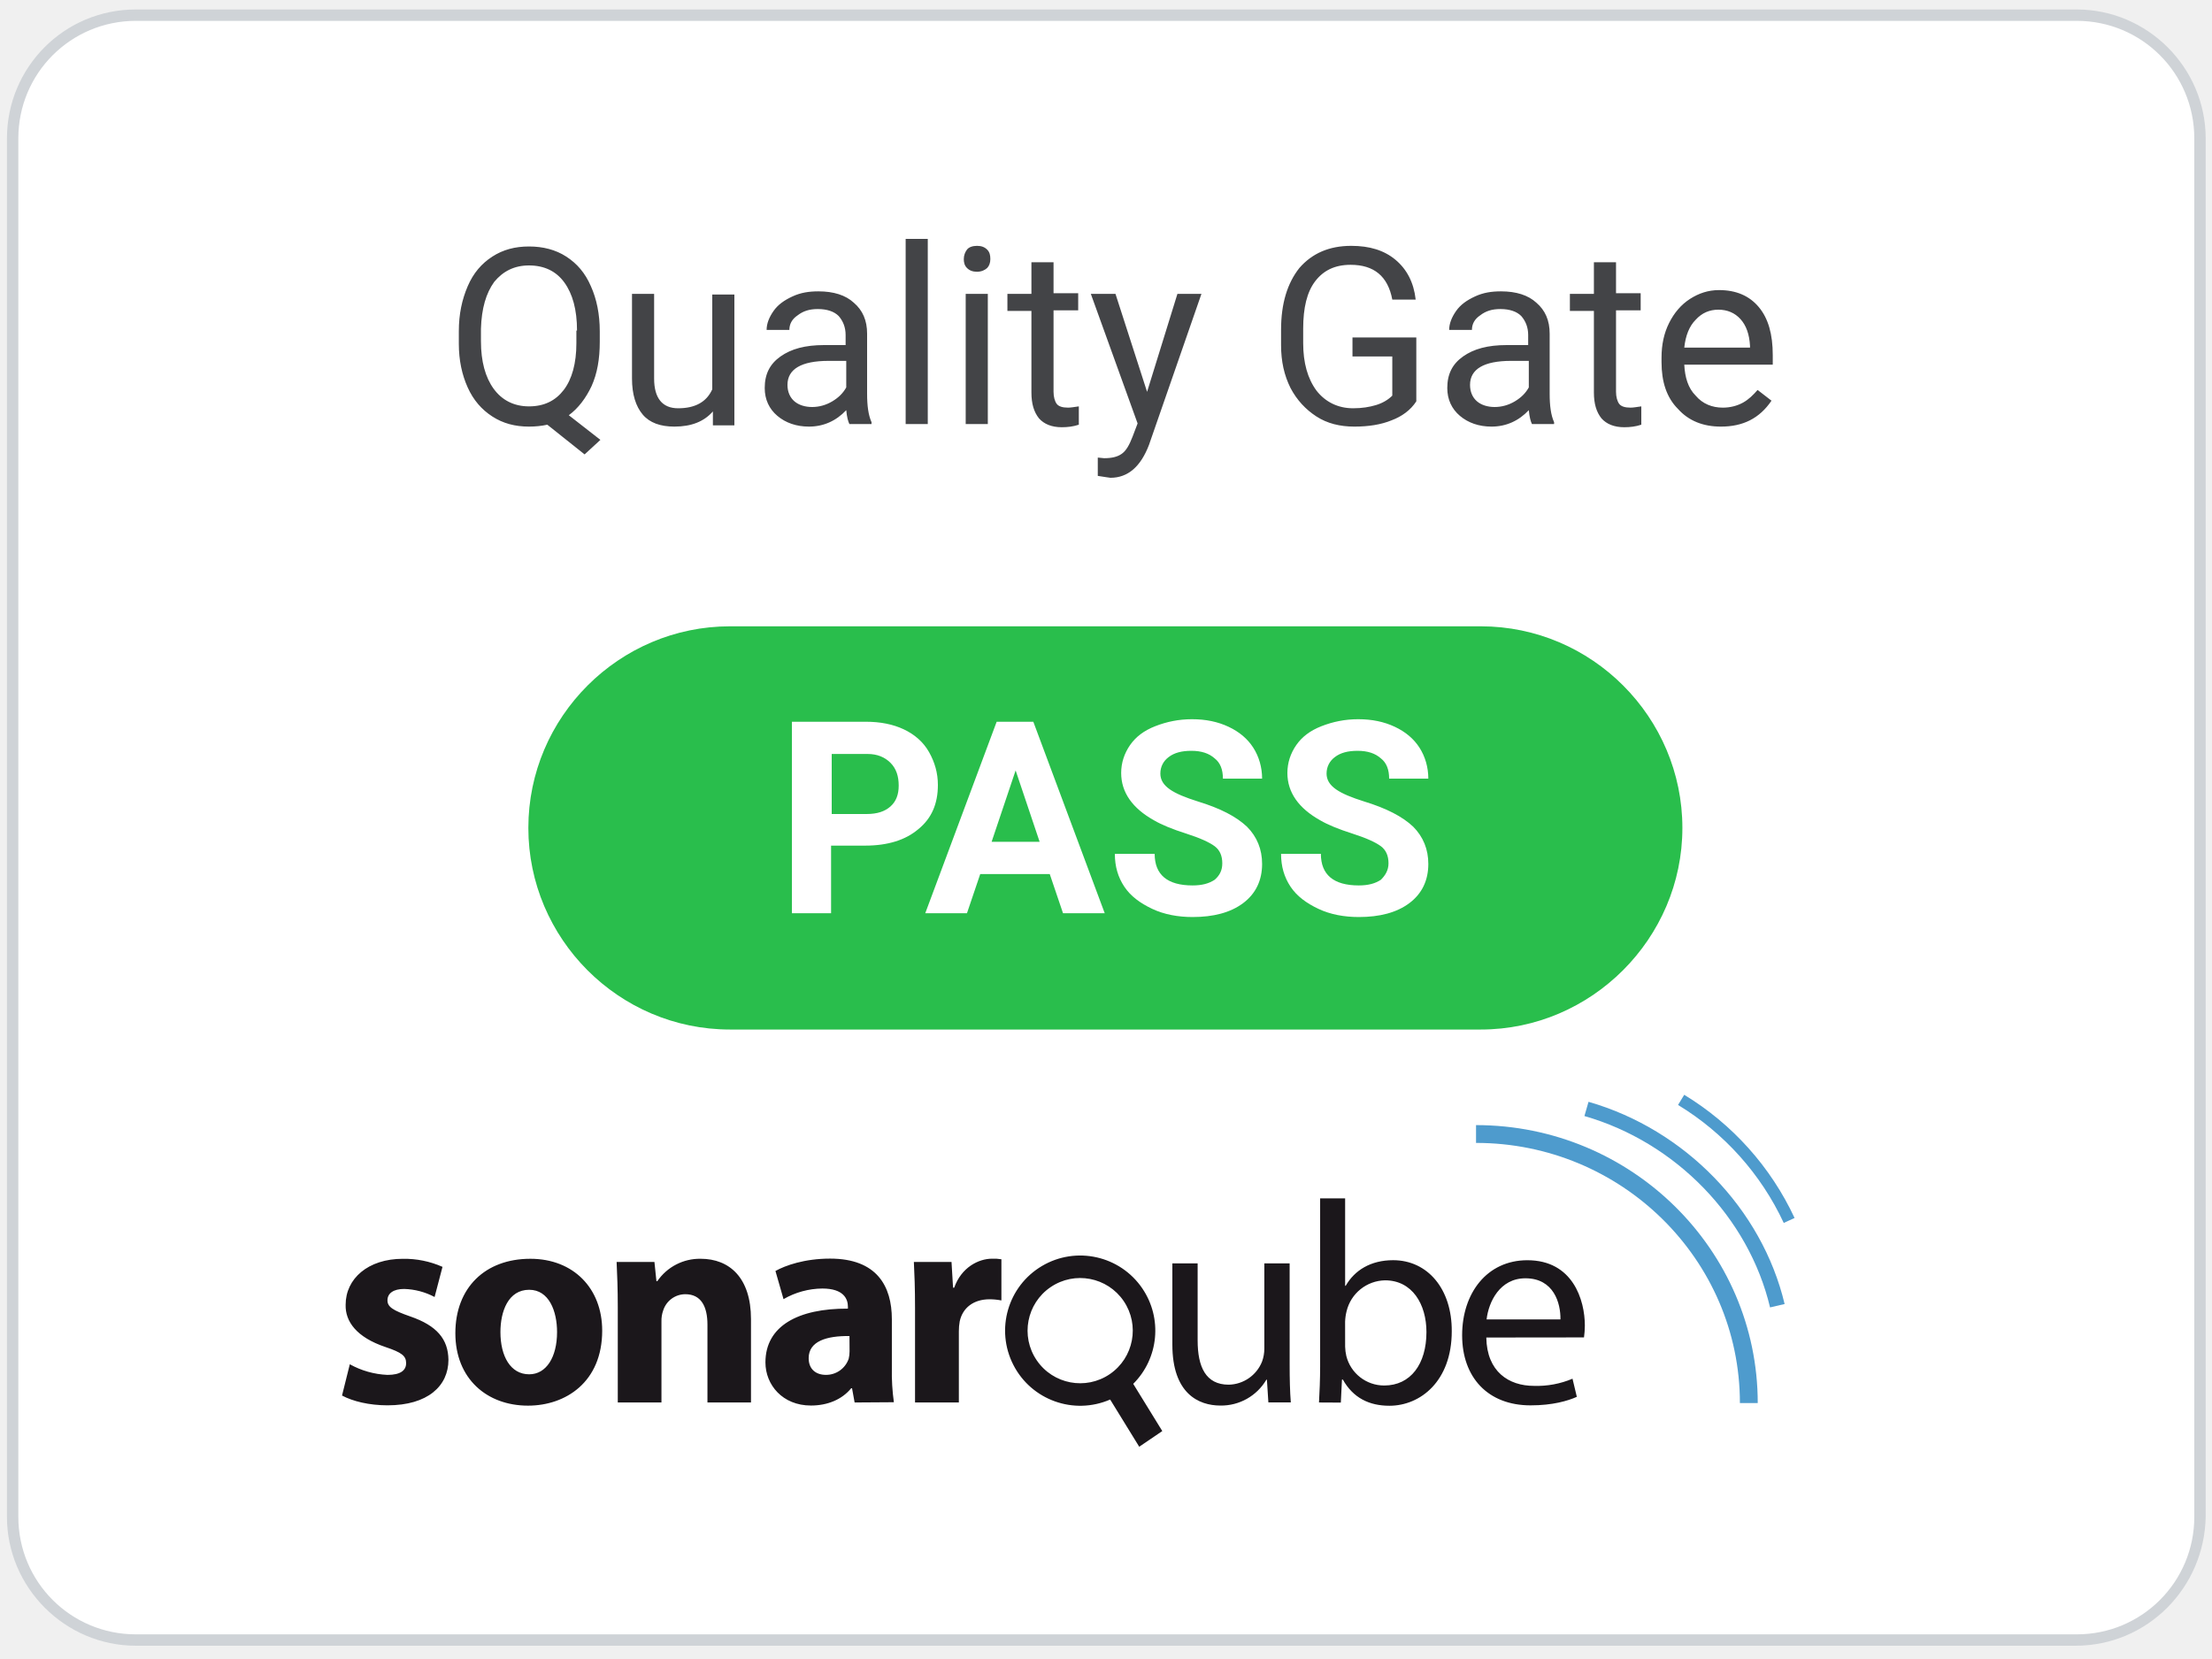
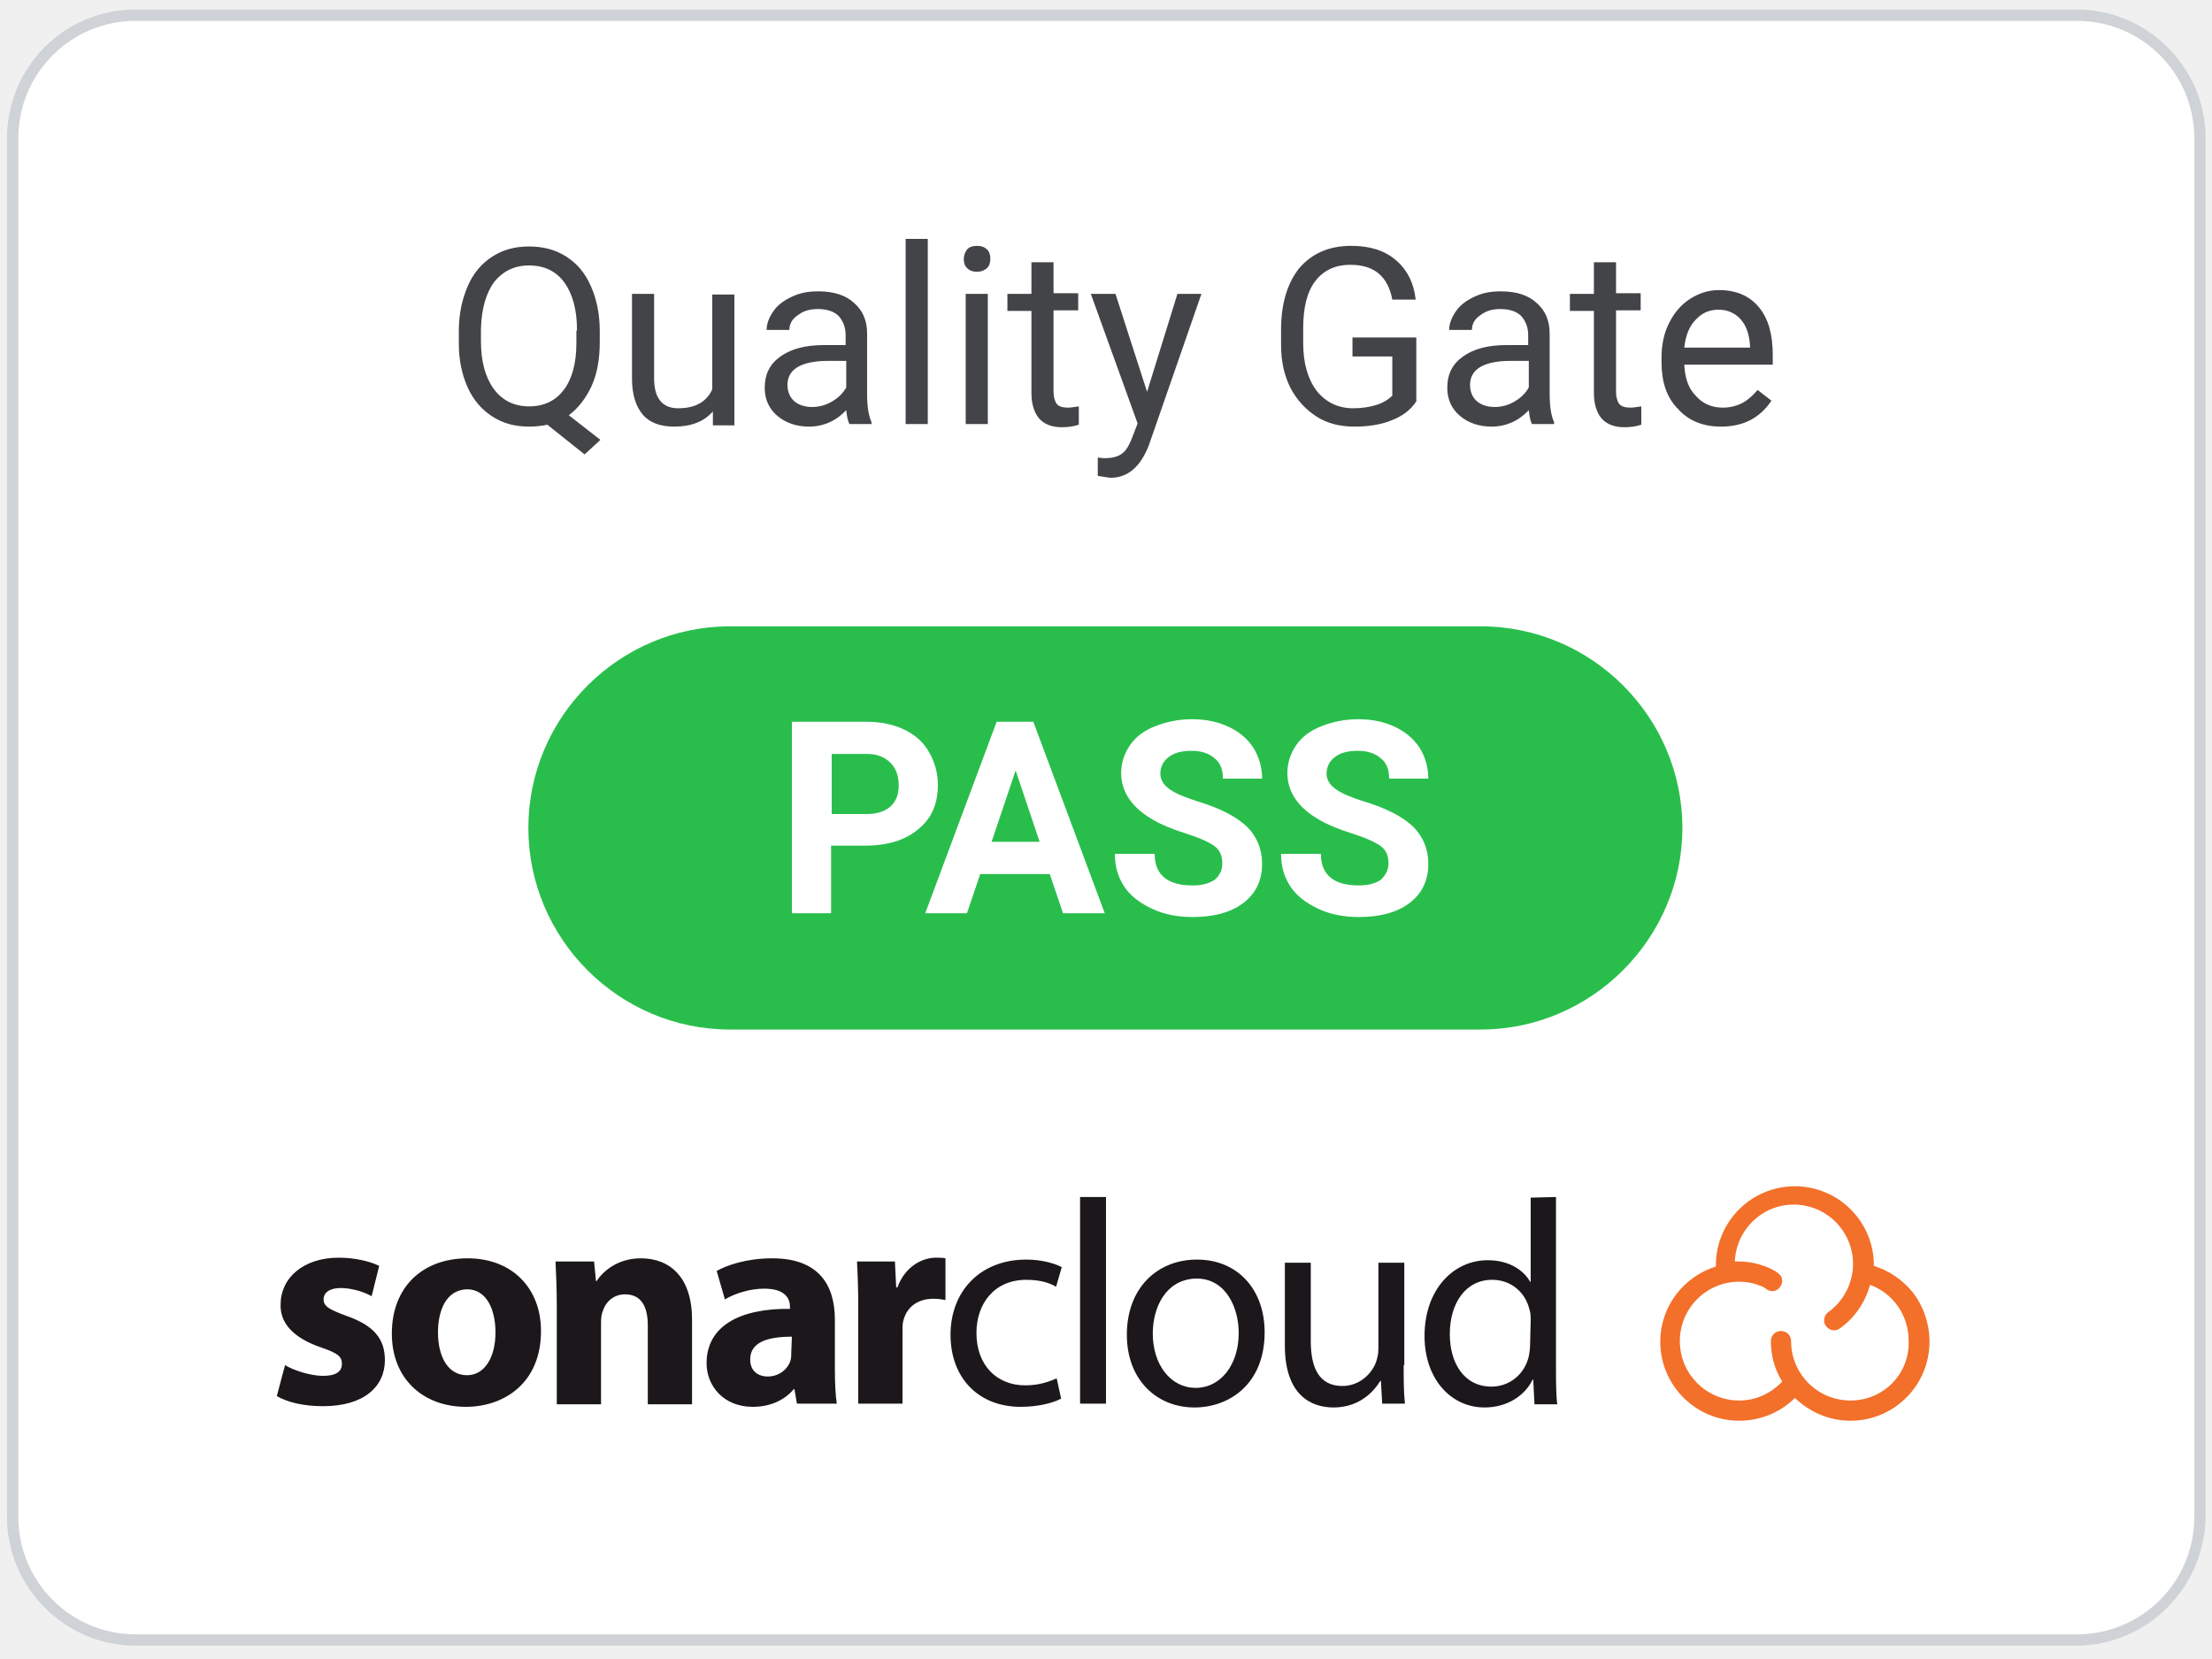
- <svg xmlns="http://www.w3.org/2000/svg" viewBox="0 0 350 262.5" width="128" height="96">
+ <svg xmlns="http://www.w3.org/2000/svg" viewBox="0 0 350 262.5" width="128px" height="96px">
  <path fill="#fff" d="M328.4 259.5H21.5C10.9 259.5 2 250.8 2 240V21.9C2 11.3 10.7 2.4 21.5 2.4h307.1c10.6 0 19.5 8.7 19.5 19.5V240c-.2 10.8-8.8 19.5-19.7 19.5z" />
  <path fill="#cfd3d7" d="M328.4 260.4H21.5c-11.2 0-20.4-9.2-20.4-20.4V21.9c0-11.2 9-20.4 20.4-20.4h307.1c11.2 0 20.4 9.2 20.4 20.4V240c-.2 11.2-9.2 20.4-20.6 20.4zM21.5 3.3c-10.3 0-18.6 8.3-18.6 18.6V240c0 10.3 8.3 18.6 18.6 18.6h307.1c10.3 0 18.6-8.3 18.6-18.6V21.9c0-10.3-8.3-18.6-18.6-18.6H21.5z" />
-   <path fill="#434447" d="M94.9 54.1c0 2.7-.4 5-1.3 7-.9 1.9-2.1 3.5-3.6 4.6l5 3.9-2.5 2.3-5.9-4.7c-.9.2-1.9.3-2.9.3-2.2 0-4.1-.5-5.8-1.6-1.7-1.1-3-2.6-3.9-4.6-.9-2-1.4-4.3-1.4-6.9v-2c0-2.7.5-5 1.4-7.1.9-2.1 2.2-3.6 3.9-4.7s3.6-1.6 5.8-1.6c2.2 0 4.2.5 5.9 1.6 1.7 1.1 3 2.6 3.9 4.7.9 2 1.4 4.4 1.4 7.1v1.7zm-3.6-1.8c0-3.3-.7-5.8-2-7.6-1.3-1.8-3.2-2.7-5.6-2.7-2.3 0-4.1.9-5.5 2.6-1.3 1.8-2 4.2-2.1 7.4v2c0 3.2.7 5.7 2 7.5 1.3 1.8 3.2 2.8 5.6 2.8s4.2-.9 5.5-2.6c1.3-1.7 2-4.2 2-7.4v-2zm21.5 12.8c-1.4 1.6-3.4 2.4-6.1 2.4-2.2 0-3.9-.6-5-1.9s-1.7-3.2-1.7-5.7V46.5h3.5v13.4c0 3.1 1.3 4.7 3.8 4.7 2.7 0 4.5-1 5.4-3v-15h3.5v20.7h-3.4v-2.2zm21.6 2c-.2-.4-.4-1.1-.5-2.2-1.6 1.7-3.6 2.6-5.9 2.6-2 0-3.7-.6-5-1.7s-2-2.6-2-4.4c0-2.2.8-3.8 2.5-5s3.9-1.8 6.9-1.8h3.4V53c0-1.2-.4-2.2-1.1-3-.7-.7-1.8-1.1-3.3-1.1-1.3 0-2.3.3-3.2 1-.9.6-1.3 1.4-1.3 2.3h-3.6c0-1 .4-2 1.1-3 .7-1 1.7-1.7 3-2.3 1.3-.6 2.6-.8 4.1-.8 2.4 0 4.3.6 5.6 1.8 1.4 1.2 2.1 2.8 2.1 4.9v9.5c0 1.9.2 3.4.7 4.5v.3h-3.5zm-5.9-2.7c1.1 0 2.2-.3 3.2-.9 1-.6 1.7-1.3 2.2-2.2v-4.2h-2.8c-4.3 0-6.5 1.3-6.5 3.8 0 1.1.4 2 1.1 2.6.7.6 1.7.9 2.8.9zm18.3 2.7h-3.5V37.8h3.5v29.3zm5.7-26.1c0-.6.2-1.1.5-1.5s.9-.6 1.6-.6 1.2.2 1.6.6.5.9.5 1.5-.2 1.1-.5 1.4-.9.6-1.6.6-1.2-.2-1.6-.6-.5-.9-.5-1.4zm3.8 26.1h-3.5V46.5h3.5v20.6zm10.4-25.7v5h3.9v2.7h-3.9V62c0 .8.2 1.5.5 1.9.3.4.9.6 1.8.6.4 0 1-.1 1.7-.2v2.9c-.9.3-1.8.4-2.7.4-1.6 0-2.8-.5-3.6-1.4-.8-1-1.2-2.3-1.2-4.1V49.2h-3.8v-2.7h3.8v-5h3.5zM181.5 62l4.8-15.5h3.8l-8.3 23.9c-1.3 3.4-3.3 5.2-6.1 5.2l-.7-.1-1.3-.2v-2.9l1 .1c1.2 0 2.1-.2 2.8-.7s1.2-1.4 1.7-2.7l.8-2.1-7.4-20.5h3.9l5 15.5zm42.6 1.5c-.9 1.4-2.3 2.4-3.9 3-1.7.7-3.7 1-5.9 1-2.3 0-4.3-.5-6-1.6s-3.1-2.6-4.1-4.5c-1-2-1.5-4.2-1.5-6.8v-2.4c0-4.2 1-7.4 2.9-9.8 2-2.3 4.7-3.5 8.2-3.5 2.9 0 5.2.7 7 2.2 1.8 1.5 2.9 3.6 3.2 6.3h-3.7c-.7-3.7-2.9-5.5-6.6-5.5-2.5 0-4.3.9-5.6 2.6-1.3 1.7-1.9 4.2-1.9 7.5v2.3c0 3.1.7 5.6 2.1 7.5 1.4 1.8 3.4 2.8 5.8 2.8 1.4 0 2.6-.2 3.6-.5s1.9-.8 2.6-1.5v-6.2H214v-3h10.1v10.1zm18.3 3.6c-.2-.4-.4-1.1-.5-2.2-1.6 1.7-3.6 2.6-5.9 2.6-2 0-3.7-.6-5-1.7s-2-2.6-2-4.4c0-2.2.8-3.8 2.5-5s3.9-1.8 6.9-1.8h3.4V53c0-1.2-.4-2.2-1.1-3-.7-.7-1.8-1.1-3.3-1.1-1.3 0-2.3.3-3.2 1-.9.6-1.3 1.4-1.3 2.3h-3.6c0-1 .4-2 1.1-3 .7-1 1.7-1.7 3-2.3 1.3-.6 2.6-.8 4.1-.8 2.4 0 4.3.6 5.6 1.8 1.4 1.2 2.1 2.8 2.1 4.9v9.5c0 1.9.2 3.4.7 4.5v.3h-3.5zm-5.9-2.7c1.1 0 2.2-.3 3.2-.9 1-.6 1.7-1.3 2.2-2.2v-4.2h-2.8c-4.3 0-6.5 1.3-6.5 3.8 0 1.1.4 2 1.1 2.6.7.6 1.7.9 2.8.9zm19.2-23v5h3.9v2.7h-3.9V62c0 .8.2 1.5.5 1.9.3.4.9.6 1.8.6.4 0 1-.1 1.7-.2v2.9c-.9.3-1.8.4-2.7.4-1.6 0-2.8-.5-3.6-1.4-.8-1-1.2-2.3-1.2-4.1V49.2h-3.8v-2.7h3.8v-5h3.5zm16.6 26.1c-2.8 0-5.1-.9-6.8-2.8-1.8-1.8-2.6-4.3-2.6-7.4v-.7c0-2.1.4-3.9 1.2-5.5.8-1.6 1.9-2.9 3.3-3.8 1.4-.9 2.9-1.4 4.6-1.4 2.7 0 4.8.9 6.3 2.7 1.5 1.8 2.2 4.3 2.2 7.6v1.5h-14c.1 2 .6 3.7 1.8 4.9 1.1 1.3 2.6 1.9 4.3 1.9 1.2 0 2.3-.3 3.2-.8.9-.5 1.6-1.2 2.3-2l2.2 1.7c-1.9 2.8-4.5 4.1-8 4.1zm-.4-18.5c-1.4 0-2.6.5-3.6 1.6-1 1-1.6 2.5-1.8 4.4h10.4v-.3c-.1-1.8-.6-3.2-1.5-4.2s-2.1-1.5-3.5-1.5z" />
-   <path fill="#29be4c" d="M234.3 162.9H115.5c-17.6 0-31.9-14.4-31.9-31.9 0-17.6 14.4-31.9 31.9-31.9h118.8c17.6 0 31.9 14.4 31.9 31.9s-14.4 31.9-31.9 31.9z" />
-   <path fill="#fff" d="M131.5 133.8v10.7h-6.2v-30.3H137c2.3 0 4.3.4 6 1.2s3.1 2 4 3.6 1.4 3.3 1.4 5.2c0 3-1 5.3-3.1 7-2 1.7-4.8 2.6-8.4 2.6h-5.4zm0-5h5.6c1.7 0 2.9-.4 3.8-1.2.9-.8 1.3-1.9 1.3-3.3 0-1.5-.4-2.7-1.3-3.6-.9-.9-2.1-1.4-3.6-1.4h-5.7v9.5zm34.6 9.5h-11l-2.1 6.2h-6.6l11.3-30.3h5.8l11.3 30.3h-6.6l-2.1-6.2zm-9.2-5.1h7.6l-3.8-11.3-3.8 11.3zm36.5 3.4c0-1.2-.4-2.1-1.2-2.7s-2.3-1.3-4.5-2-3.9-1.4-5.1-2.1c-3.4-1.9-5.2-4.4-5.2-7.5 0-1.6.5-3.1 1.4-4.4.9-1.3 2.2-2.3 4-3s3.7-1.1 5.8-1.1c2.2 0 4.1.4 5.8 1.2s3 1.9 3.9 3.3c.9 1.4 1.4 3.1 1.4 4.9h-6.2c0-1.4-.4-2.5-1.3-3.2-.9-.8-2.1-1.2-3.7-1.2-1.5 0-2.7.3-3.6 1-.8.6-1.3 1.5-1.3 2.6 0 1 .5 1.8 1.5 2.5s2.5 1.3 4.4 1.9c3.6 1.1 6.1 2.4 7.8 4 1.6 1.6 2.4 3.6 2.4 5.9 0 2.6-1 4.7-3 6.2s-4.7 2.2-8 2.2c-2.3 0-4.5-.4-6.4-1.3-1.9-.9-3.4-2-4.4-3.5-1-1.5-1.5-3.2-1.5-5.2h6.3c0 3.3 2 5 6 5 1.5 0 2.6-.3 3.5-.9.8-.7 1.2-1.5 1.2-2.6zm26.3 0c0-1.2-.4-2.1-1.2-2.7s-2.3-1.3-4.5-2-3.9-1.4-5.1-2.1c-3.4-1.9-5.2-4.4-5.2-7.5 0-1.6.5-3.1 1.4-4.4.9-1.3 2.2-2.3 4-3s3.7-1.1 5.8-1.1c2.2 0 4.1.4 5.8 1.2s3 1.9 3.9 3.3c.9 1.4 1.4 3.1 1.4 4.9h-6.2c0-1.4-.4-2.5-1.3-3.2-.9-.8-2.1-1.2-3.7-1.2-1.5 0-2.7.3-3.6 1-.8.6-1.3 1.5-1.3 2.6 0 1 .5 1.8 1.5 2.5s2.5 1.3 4.4 1.9c3.6 1.1 6.1 2.4 7.8 4 1.6 1.6 2.4 3.6 2.4 5.9 0 2.6-1 4.7-3 6.2s-4.7 2.2-8 2.2c-2.3 0-4.5-.4-6.4-1.3-1.9-.9-3.4-2-4.4-3.5-1-1.5-1.5-3.2-1.5-5.2h6.3c0 3.3 2 5 6 5 1.5 0 2.6-.3 3.5-.9.7-.7 1.2-1.5 1.2-2.6z" />
-   <path fill="#1b171b" d="M55.35 215.864a13.464 13.464 0 0 0 5.954 1.683c2.092 0 2.956-.729 2.956-1.863s-.679-1.683-3.271-2.547c-4.595-1.548-6.368-4.05-6.3-6.683 0-4.14 3.55-7.276 9.05-7.276a14.882 14.882 0 0 1 6.277 1.274l-1.251 4.77a10.908 10.908 0 0 0-4.815-1.274c-1.683 0-2.642.68-2.642 1.8 0 1.049.869 1.593 3.6 2.547 4.23 1.454 6.003 3.6 6.048 6.867 0 4.135-3.271 7.2-9.639 7.2-2.911 0-5.499-.639-7.2-1.548zM95.284 210.54c0 8.141-5.774 11.872-11.737 11.872-6.497.004-11.497-4.262-11.497-11.462s4.725-11.776 11.867-11.776c6.821 0 11.366 4.684 11.366 11.367zm-16.102.23c0 3.82 1.594 6.683 4.55 6.683 2.7 0 4.41-2.7 4.41-6.683 0-3.321-1.274-6.691-4.41-6.691-3.316.004-4.55 3.415-4.55 6.691zM97.75 206.77c0-2.773-.09-5.14-.185-7.093h5.985l.315 3.042h.14a8.136 8.136 0 0 1 6.862-3.546c4.55 0 7.96 2.997 7.96 9.55v13.189h-6.889V209.6c0-2.867-.999-4.82-3.501-4.82a3.681 3.681 0 0 0-3.501 2.57 4.684 4.684 0 0 0-.275 1.728v12.83H97.75zM135.226 221.912l-.41-2.25h-.135c-1.454 1.778-3.735 2.732-6.368 2.732-4.5 0-7.2-3.281-7.2-6.822 0-5.774 5.185-8.55 13.05-8.51v-.315c0-1.183-.639-2.867-4.05-2.867a12.51 12.51 0 0 0-6.138 1.679l-1.278-4.455c1.548-.868 4.595-1.957 8.64-1.957 7.416 0 9.779 4.365 9.779 9.594v7.73a34.164 34.164 0 0 0 .32 5.4zm-.815-10.512c-3.636-.045-6.457.824-6.457 3.501 0 1.778 1.183 2.642 2.731 2.642a3.776 3.776 0 0 0 3.6-2.547 4.891 4.891 0 0 0 .14-1.184zM144.784 206.994c0-3.271-.09-5.4-.185-7.317h5.958l.243 4.073h.18c1.138-3.227 3.865-4.59 6.003-4.59a7.452 7.452 0 0 1 1.467.09v6.516a9.819 9.819 0 0 0-1.863-.184c-2.547 0-4.275 1.35-4.734 3.5a8.523 8.523 0 0 0-.135 1.548v11.282h-6.934zM204.058 215.9c0 2.25.045 4.275.184 6.003h-3.55l-.23-3.6h-.085a8.293 8.293 0 0 1-7.277 4.095c-3.456 0-7.6-1.908-7.6-9.639v-12.861h4v12.19c0 4.181 1.273 7.007 4.914 7.007a5.796 5.796 0 0 0 5.274-3.645 5.918 5.918 0 0 0 .364-2.047v-13.5h4.005zM208.702 221.912c.09-1.503.18-3.735.18-5.688V189.62h3.955v13.828h.09c1.409-2.457 3.956-4.05 7.506-4.05 5.454 0 9.32 4.55 9.275 11.25 0 7.871-4.95 11.781-9.864 11.781-3.186 0-5.729-1.228-7.367-4.14h-.14l-.18 3.641zm4.135-8.825a7.416 7.416 0 0 0 .185 1.454 6.17 6.17 0 0 0 5.998 4.684c4.19 0 6.683-3.41 6.683-8.455 0-4.41-2.25-8.186-6.548-8.186a6.377 6.377 0 0 0-6.093 4.91 7.861 7.861 0 0 0-.23 1.638zM235.175 211.634c.086 5.4 3.546 7.65 7.546 7.65a14.508 14.508 0 0 0 6.094-1.134l.684 2.867c-1.409.634-3.821 1.35-7.322 1.35-6.777 0-10.827-4.455-10.827-11.093s3.91-11.871 10.323-11.871c7.2 0 9.095 6.3 9.095 10.35a15.152 15.152 0 0 1-.135 1.863zm11.732-2.866c.045-2.547-1.04-6.507-5.544-6.507-4.05 0-5.823 3.735-6.143 6.507zM180.748 203.863a11.885 11.885 0 1 0-5.09 17.581l4.599 7.47 3.65-2.48-4.6-7.47a11.889 11.889 0 0 0 1.44-15.101m-5.152 13.567a8.325 8.325 0 1 1 2.205-11.565 8.334 8.334 0 0 1-2.205 11.565" />
-   <g fill="#4e9bcd">
-     <path d="M278.123 222.006h-2.821c0-22.698-18.73-41.166-41.752-41.166v-2.817c24.58 0 44.573 19.728 44.573 43.983z" />
-     <path d="M280.072 206.869c-3.384-14.243-14.922-26.127-29.372-30.281l.648-2.25c15.268 4.383 27.45 16.943 31.028 31.995zM282.24 193.504a43.2 43.2 0 0 0-16.726-18.671l.977-1.607a45.108 45.108 0 0 1 17.46 19.49z" />
+   <path fill="#434447" d="M94.9 54.1c0 2.7-.4 5-1.3 7-.9 1.9-2.1 3.5-3.6 4.6l5 3.9-2.5 2.3-5.9-4.7c-.9.2-1.9.3-2.9.3-2.2 0-4.1-.5-5.8-1.6-1.7-1.1-3-2.6-3.9-4.6-.9-2-1.4-4.3-1.4-6.9v-2c0-2.7.5-5 1.4-7.1.9-2.1 2.2-3.6 3.9-4.7s3.6-1.6 5.8-1.6c2.2 0 4.2.5 5.9 1.6 1.7 1.1 3 2.6 3.9 4.7.9 2 1.4 4.4 1.4 7.1v1.7zm-3.6-1.8c0-3.3-.7-5.8-2-7.6-1.3-1.8-3.2-2.7-5.6-2.7-2.3 0-4.1.9-5.5 2.6-1.3 1.8-2 4.2-2.1 7.4v2c0 3.2.7 5.7 2 7.5 1.3 1.8 3.2 2.8 5.6 2.8s4.2-.9 5.5-2.6c1.3-1.7 2-4.2 2-7.4v-2zM112.8 65.1c-1.4 1.6-3.4 2.4-6.1 2.4-2.2 0-3.9-.6-5-1.9s-1.7-3.2-1.7-5.7V46.5h3.5v13.4c0 3.1 1.3 4.7 3.8 4.7 2.7 0 4.5-1 5.4-3v-15h3.5v20.7h-3.4v-2.2zM134.4 67.1c-.2-.4-.4-1.1-.5-2.2-1.6 1.7-3.6 2.6-5.9 2.6-2 0-3.7-.6-5-1.7s-2-2.6-2-4.4c0-2.2.8-3.8 2.5-5s3.9-1.8 6.9-1.8h3.4V53c0-1.2-.4-2.2-1.1-3-.7-.7-1.8-1.1-3.3-1.1-1.3 0-2.3.3-3.2 1-.9.6-1.3 1.4-1.3 2.3h-3.6c0-1 .4-2 1.1-3 .7-1 1.7-1.7 3-2.3 1.3-.6 2.6-.8 4.1-.8 2.4 0 4.3.6 5.6 1.8 1.4 1.2 2.1 2.8 2.1 4.9v9.5c0 1.9.2 3.4.7 4.5v.3h-3.5zm-5.9-2.7c1.1 0 2.2-.3 3.2-.9 1-.6 1.7-1.3 2.2-2.2v-4.2h-2.8c-4.3 0-6.5 1.3-6.5 3.8 0 1.1.4 2 1.1 2.6.7.6 1.7.9 2.8.9zM146.8 67.1h-3.5V37.8h3.5v29.3zM152.5 41c0-.6.2-1.1.5-1.5s.9-.6 1.6-.6 1.2.2 1.6.6.5.9.5 1.5-.2 1.1-.5 1.4-.9.6-1.6.6-1.2-.2-1.6-.6-.5-.9-.5-1.4zm3.8 26.1h-3.5V46.5h3.5v20.6zM166.7 41.4v5h3.9v2.7h-3.9V62c0 .8.2 1.5.5 1.9.3.4.9.6 1.8.6.4 0 1-.1 1.7-.2v2.9c-.9.3-1.8.4-2.7.4-1.6 0-2.8-.5-3.6-1.4-.8-1-1.2-2.3-1.2-4.1V49.2h-3.8v-2.7h3.8v-5h3.5zM181.5 62l4.8-15.5h3.8l-8.3 23.9c-1.3 3.4-3.3 5.2-6.1 5.2l-.7-.1-1.3-.2v-2.9l1 .1c1.2 0 2.1-.2 2.8-.7s1.2-1.4 1.7-2.7l.8-2.1-7.4-20.5h3.9l5 15.5zM224.1 63.5c-.9 1.4-2.3 2.4-3.9 3-1.7.7-3.7 1-5.9 1-2.3 0-4.3-.5-6-1.6s-3.1-2.6-4.1-4.5c-1-2-1.5-4.2-1.5-6.8v-2.4c0-4.2 1-7.4 2.9-9.8 2-2.3 4.7-3.5 8.2-3.5 2.9 0 5.2.7 7 2.2 1.8 1.5 2.9 3.6 3.2 6.3h-3.7c-.7-3.7-2.9-5.5-6.6-5.5-2.5 0-4.3.9-5.6 2.6-1.3 1.7-1.9 4.2-1.9 7.5v2.3c0 3.1.7 5.6 2.1 7.5 1.4 1.8 3.4 2.8 5.8 2.8 1.4 0 2.6-.2 3.6-.5s1.9-.8 2.6-1.5v-6.2H214v-3h10.1v10.1zM242.4 67.1c-.2-.4-.4-1.1-.5-2.2-1.6 1.7-3.6 2.6-5.9 2.6-2 0-3.7-.6-5-1.7s-2-2.6-2-4.4c0-2.2.8-3.8 2.5-5s3.9-1.8 6.9-1.8h3.4V53c0-1.2-.4-2.2-1.1-3-.7-.7-1.8-1.1-3.3-1.1-1.3 0-2.3.3-3.2 1-.9.6-1.3 1.4-1.3 2.3h-3.6c0-1 .4-2 1.1-3 .7-1 1.7-1.7 3-2.3 1.3-.6 2.6-.8 4.1-.8 2.4 0 4.3.6 5.6 1.8 1.4 1.2 2.1 2.8 2.1 4.9v9.5c0 1.9.2 3.4.7 4.5v.3h-3.5zm-5.9-2.7c1.1 0 2.2-.3 3.2-.9 1-.6 1.7-1.3 2.2-2.2v-4.2h-2.8c-4.3 0-6.5 1.3-6.5 3.8 0 1.1.4 2 1.1 2.6.7.6 1.7.9 2.8.9zM255.7 41.4v5h3.9v2.7h-3.9V62c0 .8.2 1.5.5 1.9.3.4.9.6 1.8.6.4 0 1-.1 1.7-.2v2.9c-.9.3-1.8.4-2.7.4-1.6 0-2.8-.5-3.6-1.4-.8-1-1.2-2.3-1.2-4.1V49.2h-3.8v-2.7h3.8v-5h3.5zM272.3 67.5c-2.8 0-5.1-.9-6.8-2.8-1.8-1.8-2.6-4.3-2.6-7.4v-.7c0-2.1.4-3.9 1.2-5.5.8-1.6 1.9-2.9 3.3-3.8 1.4-.9 2.9-1.4 4.6-1.4 2.7 0 4.8.9 6.3 2.7 1.5 1.8 2.2 4.3 2.2 7.6v1.5h-14c.1 2 .6 3.7 1.8 4.9 1.1 1.3 2.6 1.9 4.3 1.9 1.2 0 2.3-.3 3.2-.8.9-.5 1.6-1.2 2.3-2l2.2 1.7c-1.9 2.8-4.5 4.1-8 4.1zm-.4-18.5c-1.4 0-2.6.5-3.6 1.6-1 1-1.6 2.5-1.8 4.4h10.4v-.3c-.1-1.8-.6-3.2-1.5-4.2s-2.1-1.5-3.5-1.5z" />
+   <g>
+     <path fill="#29be4c" d="M234.3 162.9H115.5c-17.6 0-31.9-14.4-31.9-31.9 0-17.6 14.4-31.9 31.9-31.9h118.8c17.6 0 31.9 14.4 31.9 31.9s-14.4 31.9-31.9 31.9z" />
+     <path fill="#fff" d="M131.5 133.8v10.7h-6.2v-30.3H137c2.3 0 4.3.4 6 1.2s3.1 2 4 3.6 1.4 3.3 1.4 5.2c0 3-1 5.3-3.1 7-2 1.7-4.8 2.6-8.4 2.6h-5.4zm0-5h5.6c1.7 0 2.9-.4 3.8-1.2.9-.8 1.3-1.9 1.3-3.3 0-1.5-.4-2.7-1.3-3.6-.9-.9-2.1-1.4-3.6-1.4h-5.7v9.5zM166.1 138.3h-11l-2.1 6.2h-6.6l11.3-30.3h5.8l11.3 30.3h-6.6l-2.1-6.2zm-9.2-5.1h7.6l-3.8-11.3-3.8 11.3zM193.4 136.6c0-1.2-.4-2.1-1.2-2.7s-2.3-1.3-4.5-2-3.9-1.4-5.1-2.1c-3.4-1.9-5.2-4.4-5.2-7.5 0-1.6.5-3.1 1.4-4.4.9-1.3 2.2-2.3 4-3s3.7-1.1 5.8-1.1c2.2 0 4.1.4 5.8 1.2s3 1.9 3.9 3.3c.9 1.4 1.4 3.1 1.4 4.9h-6.2c0-1.4-.4-2.5-1.3-3.2-.9-.8-2.1-1.2-3.7-1.2-1.5 0-2.7.3-3.6 1-.8.6-1.3 1.5-1.3 2.6 0 1 .5 1.8 1.5 2.5s2.5 1.3 4.4 1.9c3.6 1.1 6.1 2.4 7.8 4 1.6 1.6 2.4 3.6 2.4 5.9 0 2.6-1 4.7-3 6.2s-4.7 2.2-8 2.2c-2.3 0-4.5-.4-6.4-1.3-1.9-.9-3.4-2-4.4-3.5-1-1.5-1.5-3.2-1.5-5.2h6.3c0 3.3 2 5 6 5 1.5 0 2.6-.3 3.5-.9.8-.7 1.2-1.5 1.2-2.6zM219.7 136.6c0-1.2-.4-2.1-1.2-2.7s-2.3-1.3-4.5-2-3.9-1.4-5.1-2.1c-3.4-1.9-5.2-4.4-5.2-7.5 0-1.6.5-3.1 1.4-4.4.9-1.3 2.2-2.3 4-3s3.7-1.1 5.8-1.1c2.2 0 4.1.4 5.8 1.2s3 1.9 3.9 3.3c.9 1.4 1.4 3.1 1.4 4.9h-6.2c0-1.4-.4-2.5-1.3-3.2-.9-.8-2.1-1.2-3.7-1.2-1.5 0-2.7.3-3.6 1-.8.6-1.3 1.5-1.3 2.6 0 1 .5 1.8 1.5 2.5s2.5 1.3 4.4 1.9c3.6 1.1 6.1 2.4 7.8 4 1.6 1.6 2.4 3.6 2.4 5.9 0 2.6-1 4.7-3 6.2s-4.7 2.2-8 2.2c-2.3 0-4.5-.4-6.4-1.3-1.9-.9-3.4-2-4.4-3.5-1-1.5-1.5-3.2-1.5-5.2h6.3c0 3.3 2 5 6 5 1.5 0 2.6-.3 3.5-.9.7-.7 1.2-1.5 1.2-2.6z" />
+   </g>
+   <g id="SonarCloud_Black">
+     <path fill="#f3702a" d="M302.5 204.3c-1.6-1.9-3.7-3.3-6-4v-.1c0-6.9-5.6-12.5-12.5-12.5s-12.5 5.6-12.5 12.5v.2c-5.1 1.6-8.8 6.3-8.8 11.9 0 6.9 5.6 12.5 12.5 12.5 3.3 0 6.5-1.3 8.8-3.6 2.3 2.2 5.4 3.6 8.8 3.6 6.9 0 12.5-5.6 12.5-12.5 0-2.9-1-5.8-2.8-8zm-9.7 17.3c-5.2 0-9.4-4.2-9.4-9.4 0-.9-.7-1.6-1.6-1.6s-1.6.7-1.6 1.6c0 2.3.6 4.5 1.8 6.4-1.8 1.9-4.2 3-6.8 3-5.2 0-9.4-4.2-9.4-9.4s4.2-9.4 9.4-9.4c1.1 0 2.2.2 3.2.6.4.1.9.4 1 .5.7.6 1.7.5 2.2-.2.6-.7.5-1.7-.2-2.2-.7-.6-1.8-1-2-1.1-1.4-.5-2.8-.8-4.3-.8h-.6c.2-5 4.3-9 9.3-9 5.2 0 9.4 4.2 9.4 9.4 0 3-1.5 5.9-3.9 7.6-.7.5-.9 1.5-.4 2.2.3.4.8.7 1.3.7.3 0 .6-.1.9-.3 2.4-1.7 4-4.1 4.8-6.9 3.6 1.3 6.1 4.8 6.1 8.8.2 5.3-4 9.5-9.2 9.5z" />
+     <path fill="#1b171b" d="M45.1 216c1.3.8 4 1.7 6 1.7 2.1 0 3-.7 3-1.9s-.7-1.7-3.3-2.6c-4.7-1.6-6.5-4.1-6.4-6.8 0-4.2 3.6-7.4 9.2-7.4 2.6 0 5 .6 6.4 1.3l-1.2 4.8c-1-.6-3-1.3-4.9-1.3-1.7 0-2.7.7-2.7 1.8s.9 1.6 3.6 2.6c4.3 1.5 6.1 3.6 6.1 7 0 4.2-3.3 7.3-9.8 7.3-3 0-5.6-.6-7.3-1.6l1.3-4.9zM85.6 210.6c0 8.3-5.9 12-11.9 12-6.6 0-11.7-4.3-11.7-11.6s4.8-11.9 12-11.9c7 0 11.6 4.7 11.6 11.5zm-16.3.2c0 3.9 1.6 6.8 4.6 6.8 2.7 0 4.5-2.7 4.5-6.8 0-3.4-1.3-6.8-4.5-6.8-3.4.1-4.6 3.5-4.6 6.8zM88.1 206.8c0-2.8-.1-5.2-.2-7.2H94l.3 3.1h.1c.9-1.4 3.2-3.6 7-3.6 4.6 0 8.1 3 8.1 9.7v13.4h-7v-12.5c0-2.9-1-4.9-3.6-4.9-1.9 0-3.1 1.3-3.5 2.6-.2.4-.3 1.1-.3 1.8v13h-7v-15.4zM126.1 222.1l-.4-2.3h-.1c-1.5 1.8-3.8 2.8-6.5 2.8-4.6 0-7.3-3.3-7.3-6.9 0-5.9 5.3-8.7 13.2-8.6v-.3c0-1.2-.6-2.9-4.1-2.9-2.3 0-4.7.8-6.2 1.7l-1.3-4.5c1.6-.9 4.7-2 8.8-2 7.5 0 9.9 4.4 9.9 9.7v7.8c0 2.2.1 4.2.3 5.5h-6.3zm-.8-10.6c-3.7 0-6.6.8-6.6 3.6 0 1.8 1.2 2.7 2.8 2.7 1.8 0 3.2-1.2 3.6-2.6.1-.4.1-.8.1-1.2l.1-2.5zM135.8 207c0-3.3-.1-5.5-.2-7.4h6l.2 4.1h.2c1.2-3.3 3.9-4.7 6.1-4.7.6 0 1 0 1.5.1v6.6c-.5-.1-1.1-.2-1.9-.2-2.6 0-4.3 1.4-4.8 3.6-.1.5-.1 1-.1 1.6v11.4h-7V207zM167.9 221.3c-1.1.6-3.4 1.3-6.4 1.3-6.7 0-11.1-4.6-11.1-11.4 0-6.9 4.7-11.9 12-11.9 2.4 0 4.5.6 5.6 1.2l-.9 3.1c-1-.6-2.5-1.1-4.7-1.1-5.1 0-7.9 3.8-7.9 8.4 0 5.2 3.3 8.3 7.7 8.3 2.3 0 3.8-.6 5-1.1l.7 3.2zM170.9 189.4h4.1v32.7h-4.1v-32.7zM200.1 210.8c0 8.3-5.7 11.9-11.1 11.9-6 0-10.7-4.4-10.7-11.5 0-7.5 4.9-11.9 11.1-11.9 6.4 0 10.7 4.7 10.7 11.5zm-17.7.2c0 4.9 2.8 8.6 6.8 8.6 3.9 0 6.8-3.6 6.8-8.7 0-3.8-1.9-8.6-6.7-8.6-4.8.1-6.9 4.5-6.9 8.7zM222.1 216c0 2.3 0 4.3.2 6.1h-3.6l-.2-3.6h-.1c-1.1 1.8-3.4 4.2-7.4 4.2-3.5 0-7.7-1.9-7.7-9.8v-13.1h4.1v12.4c0 4.2 1.3 7.1 5 7.1 2.7 0 4.6-1.9 5.3-3.7.2-.6.4-1.3.4-2.1v-13.7h4.1V216h-.1zM246.2 189.4v27c0 2 0 4.2.2 5.8h-3.6l-.2-3.9h-.1c-1.2 2.5-4 4.4-7.6 4.4-5.4 0-9.5-4.6-9.5-11.3 0-7.4 4.6-12 10-12 3.4 0 5.7 1.6 6.7 3.4h.1v-13.3l4-.1zm-4 19.5c0-.5 0-1.2-.2-1.7-.6-2.6-2.8-4.7-5.9-4.7-4.2 0-6.7 3.7-6.7 8.6 0 4.5 2.2 8.3 6.6 8.3 2.7 0 5.2-1.8 5.9-4.8.1-.6.2-1.1.2-1.8l.1-3.9z" />
  </g>
</svg>
